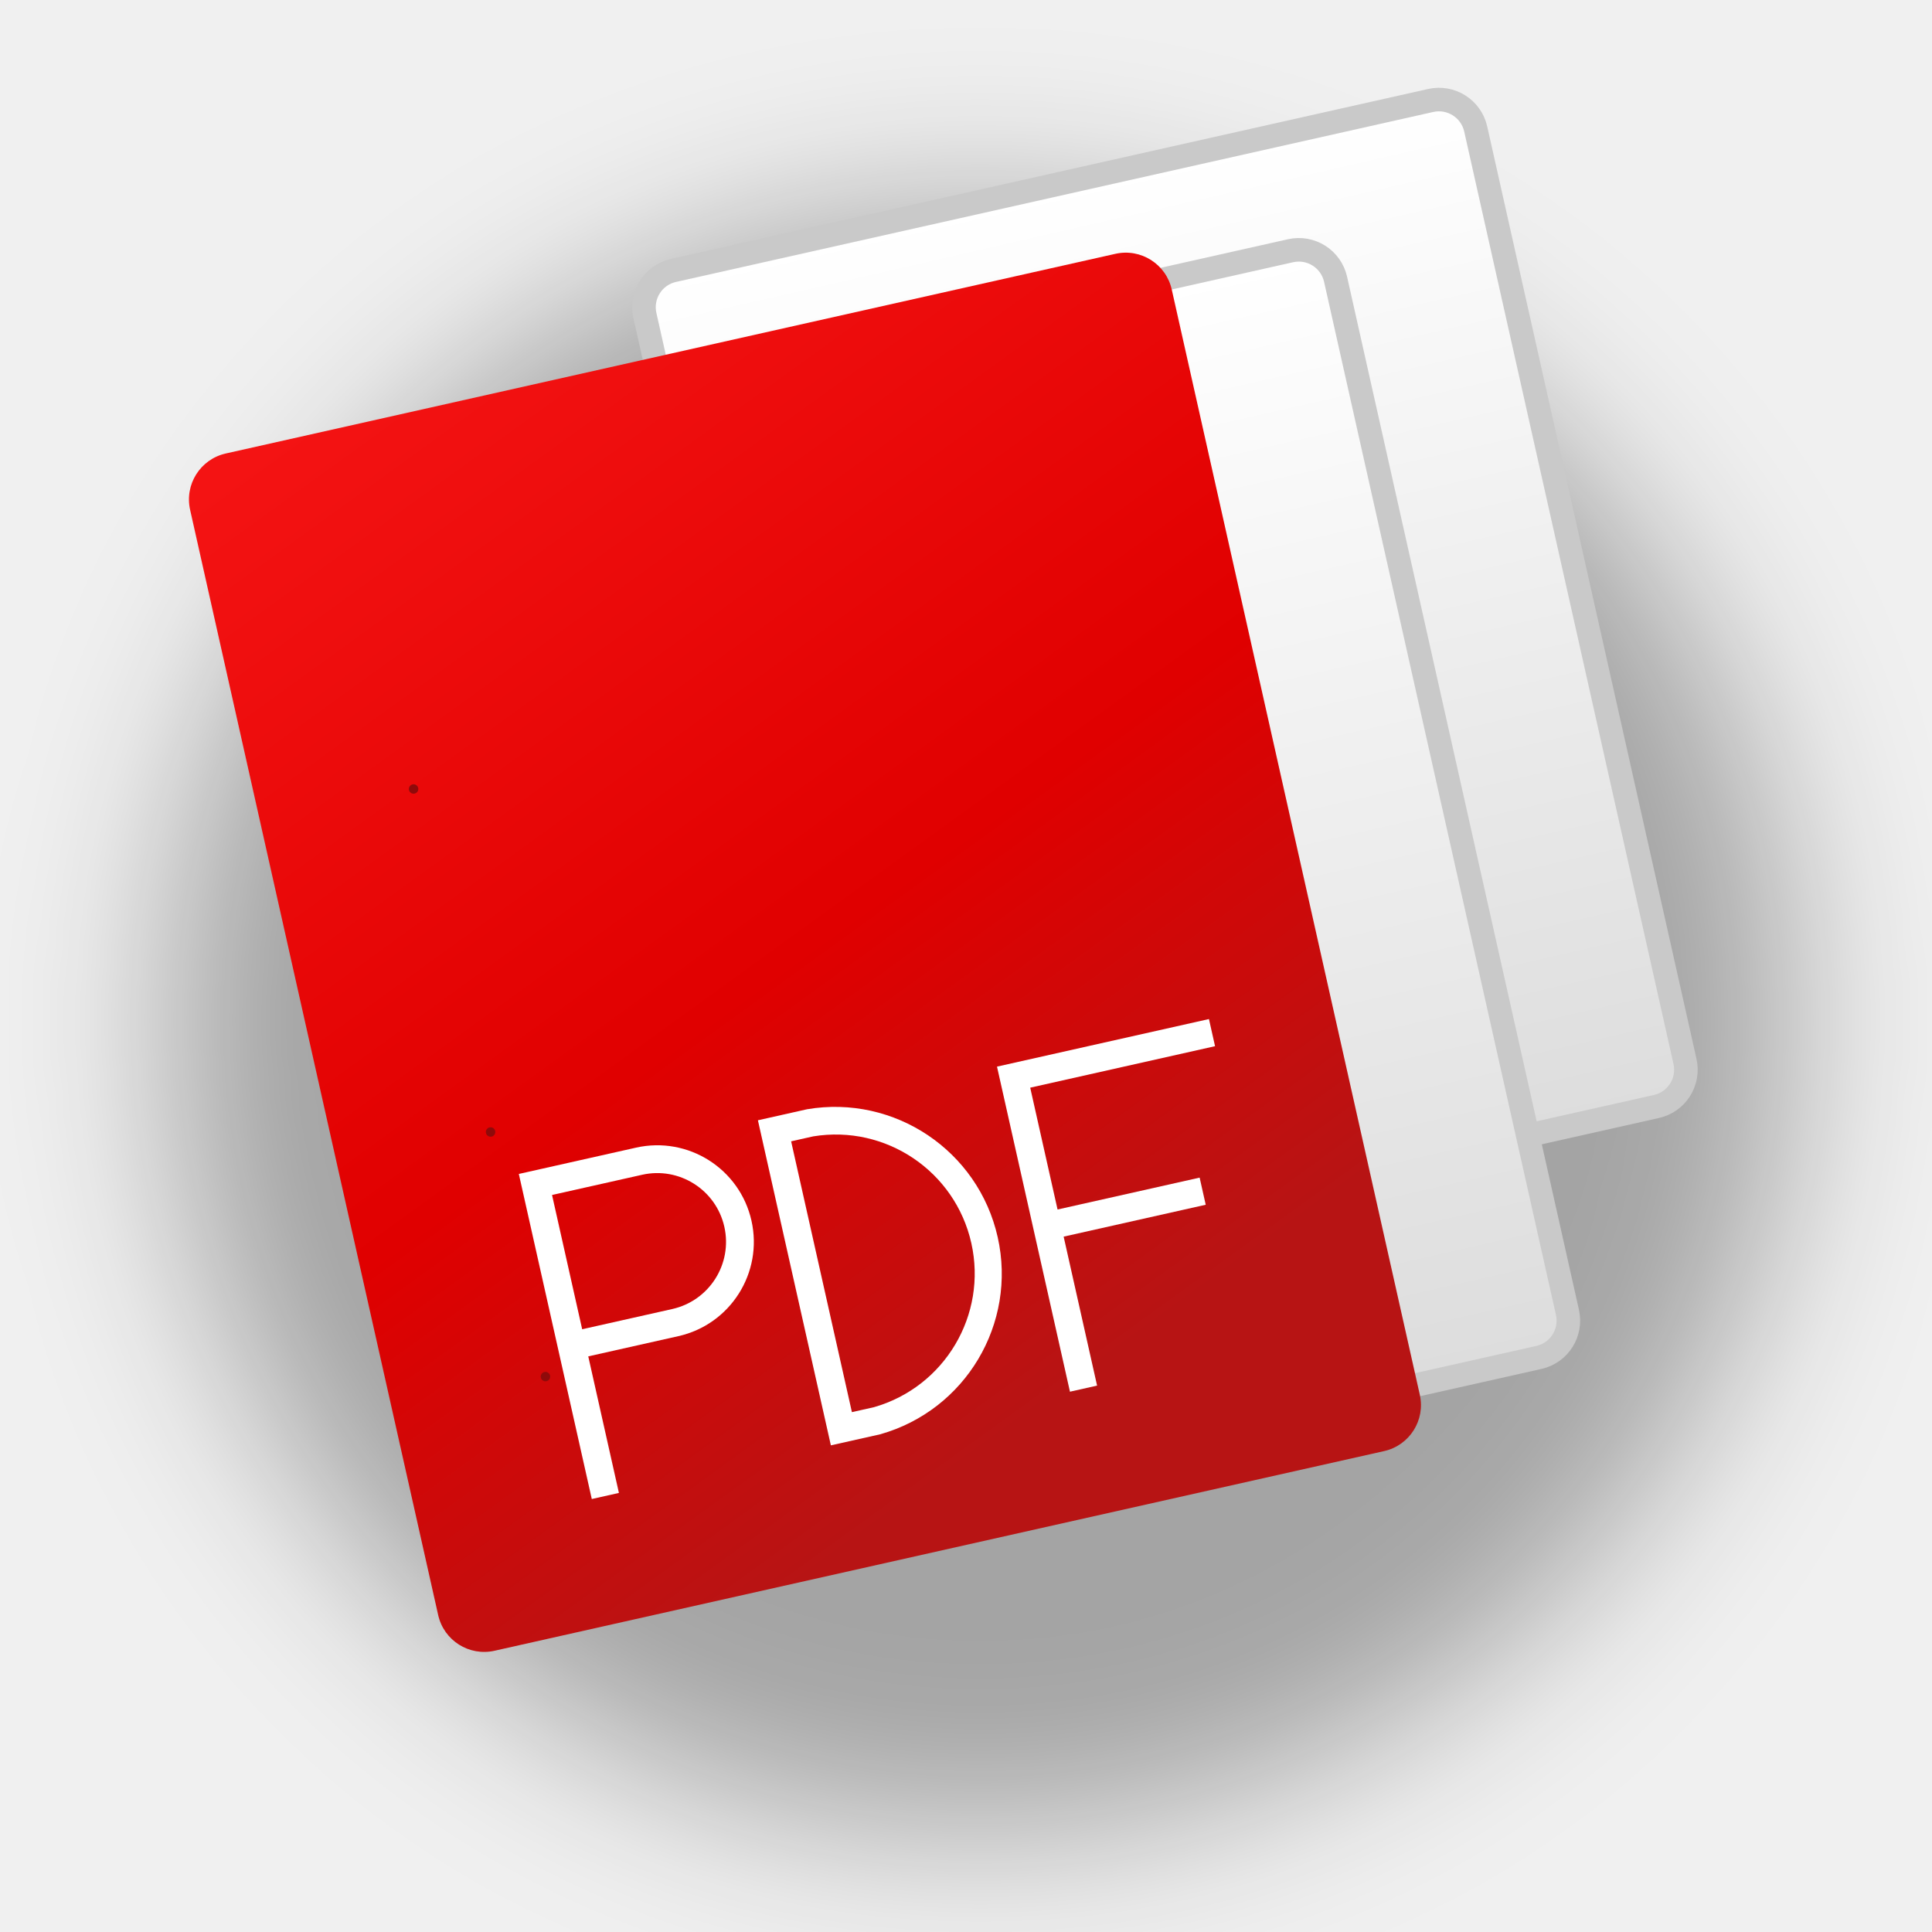
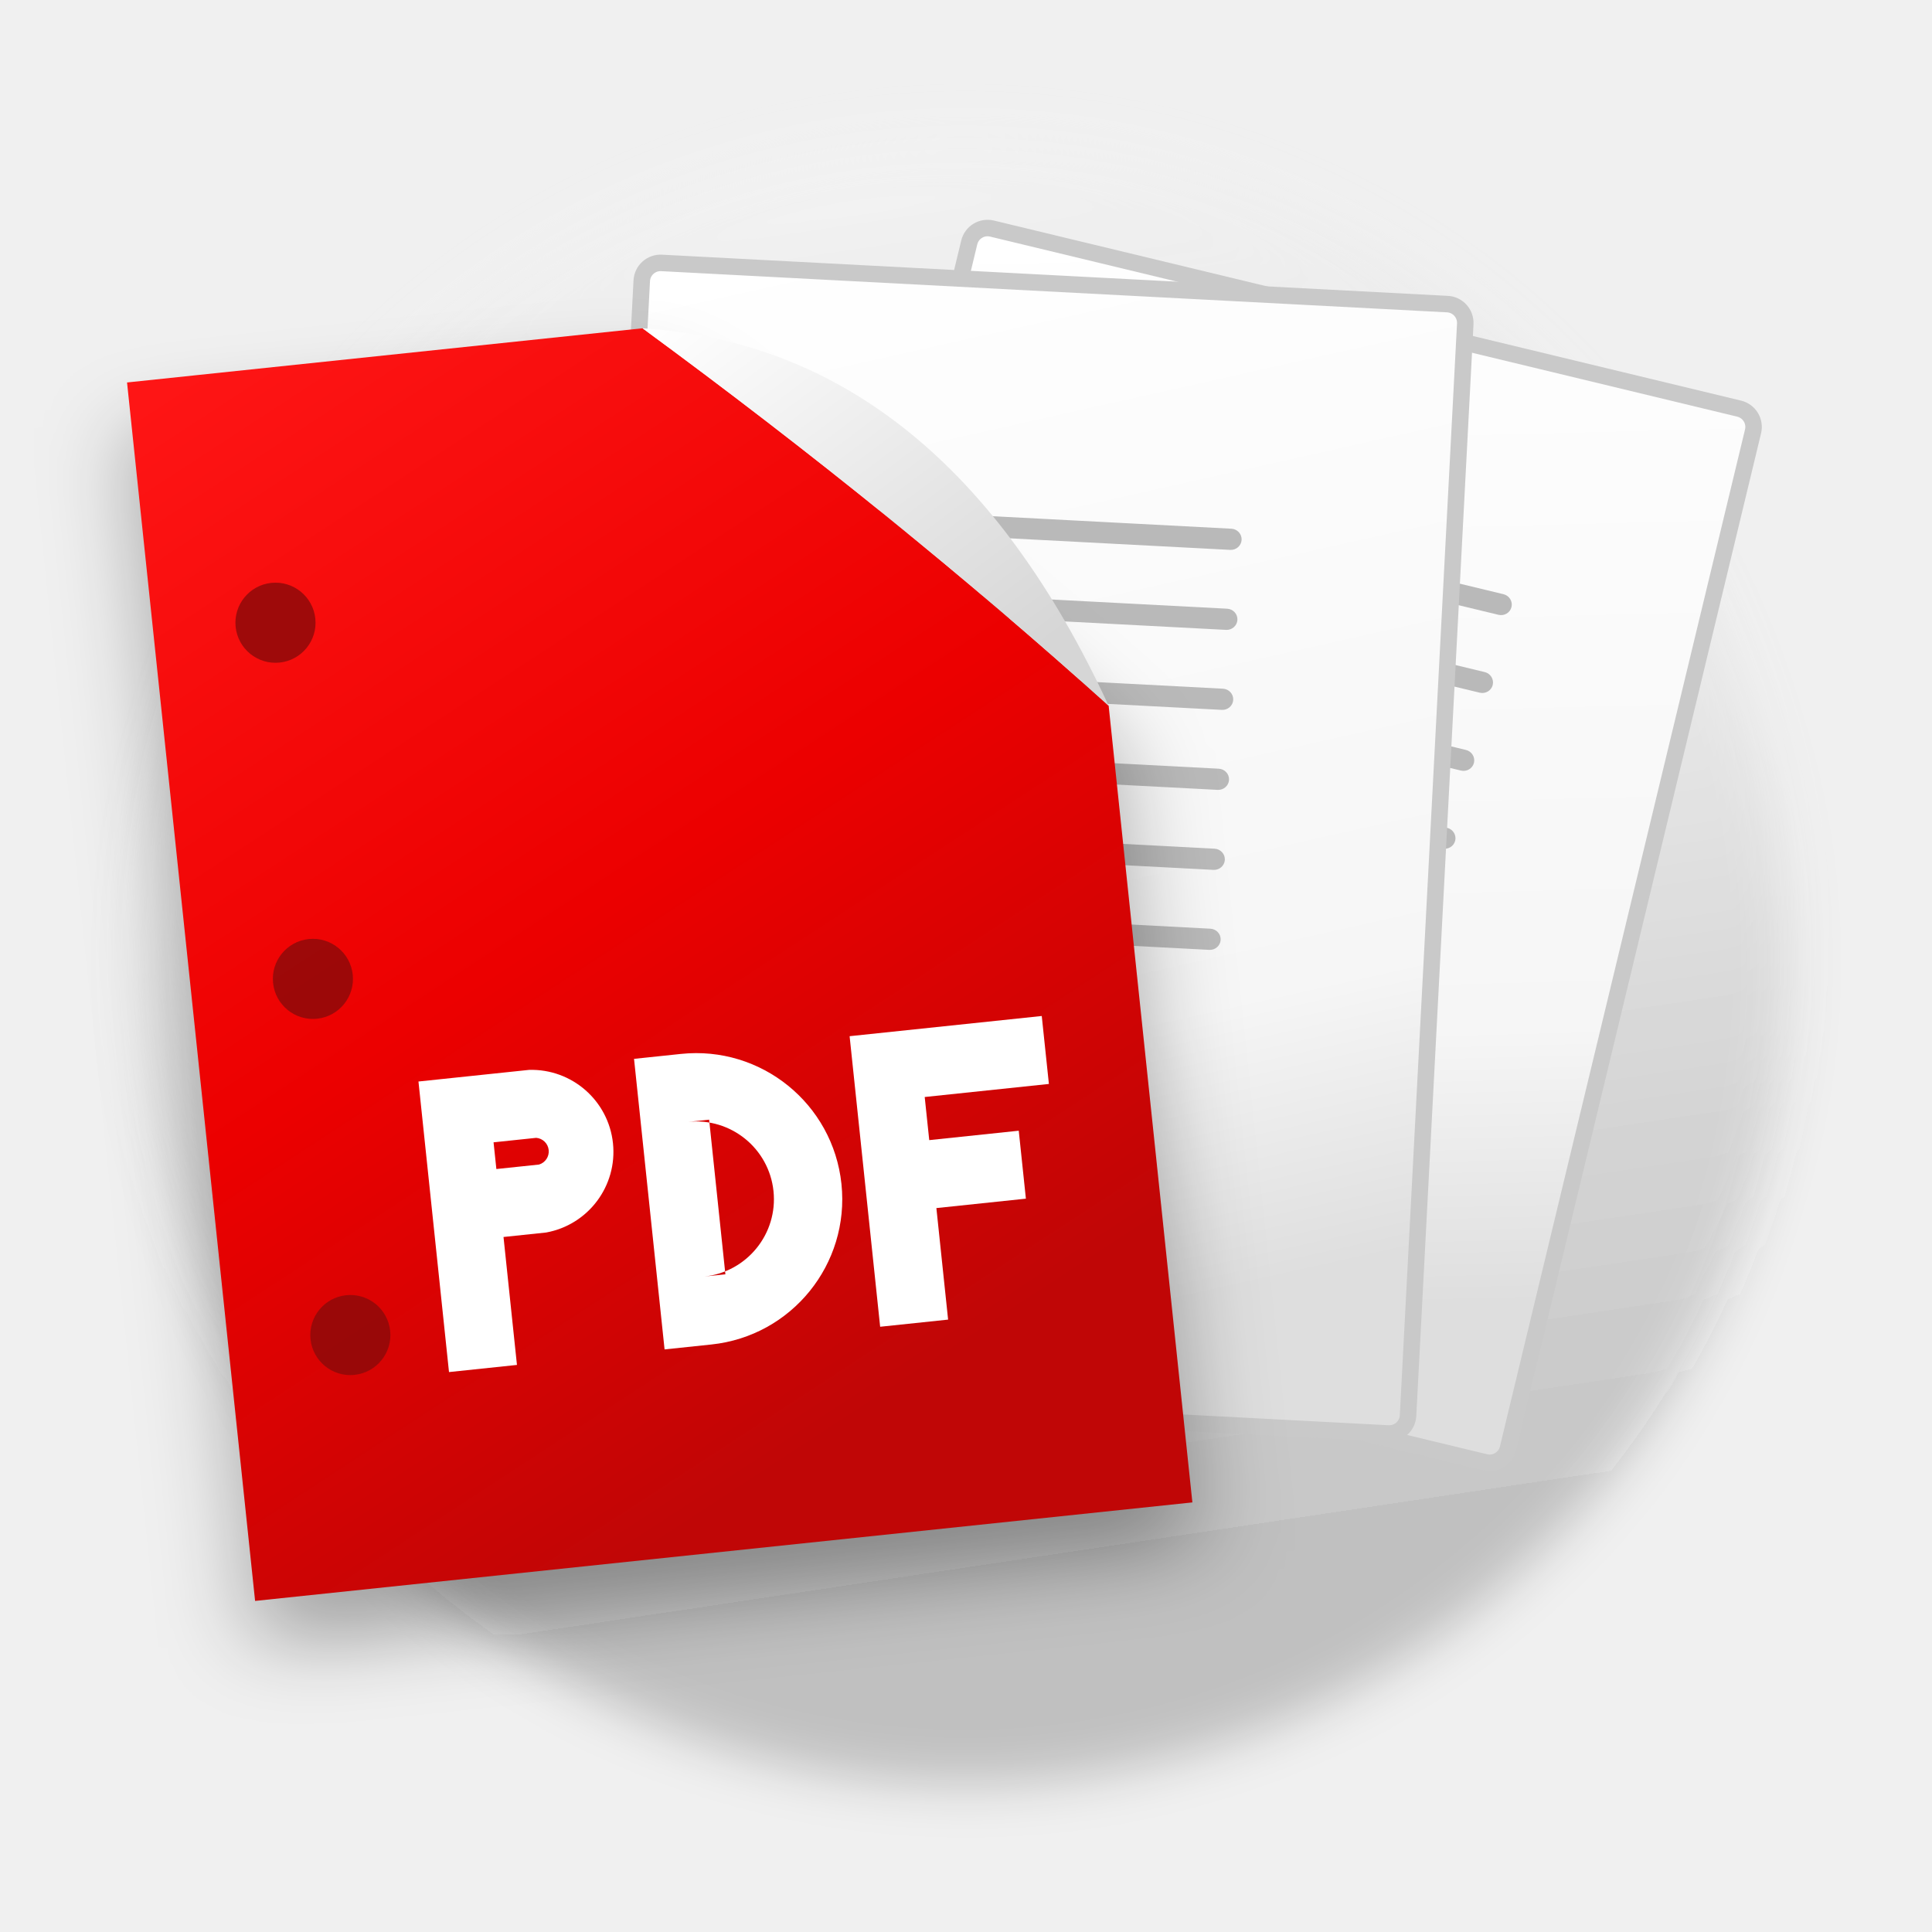
<svg xmlns="http://www.w3.org/2000/svg" width="41" height="41" viewBox="0 0 41 41">
  <defs>
-     <linearGradient id="paper" x1="0" y1="0" x2="0" y2="1">
+     <linearGradient id="disc" x1="0" y1="0" x2="0.15" y2="1">
+       <stop offset="0" stop-color="#ffffff" stop-opacity="0.420" />
+       <stop offset="0.45" stop-color="#c8c8c8" stop-opacity="0.200" />
+       <stop offset="1" stop-color="#000000" stop-opacity="0.200" />
+     </linearGradient>
+     <linearGradient id="paper" x1="0" y1="0" x2="0.2" y2="1">
      <stop offset="0" stop-color="#ffffff" />
-       <stop offset="1" stop-color="#dddddd" />
+       <stop offset="0.75" stop-color="#f6f6f6" />
+       <stop offset="1" stop-color="#dedede" />
    </linearGradient>
-     <linearGradient id="red" x1="0" y1="0" x2="0.35" y2="1">
-       <stop offset="0" stop-color="#f51414" />
-       <stop offset="0.6" stop-color="#e00000" />
-       <stop offset="1" stop-color="#b71414" />
+     <linearGradient id="red" x1="0" y1="0" x2="0.4" y2="1">
+       <stop offset="0" stop-color="#ff1616" />
+       <stop offset="0.55" stop-color="#ec0000" />
+       <stop offset="1" stop-color="#c00606" />
    </linearGradient>
-     <filter id="soft" x="-40%" y="-40%" width="180%" height="180%">
-       <feGaussianBlur stdDeviation="1.80" />
+     <linearGradient id="fold" x1="0" y1="0" x2="0.6" y2="1">
+       <stop offset="0" stop-color="#ffffff" />
+       <stop offset="1" stop-color="#d6d6d6" />
+     </linearGradient>
+     <filter id="soft" x="-30%" y="-30%" width="160%" height="170%">
+       <feGaussianBlur stdDeviation="0.90" />
+     </filter>
+     <filter id="dsoft" x="-20%" y="-20%" width="140%" height="140%">
+       <feGaussianBlur stdDeviation="0.55" />
    </filter>
  </defs>
-   <circle cx="20.80" cy="21.65" r="17.20" fill="#000000" fill-opacity="0.32" filter="url(#soft)" />
-   <g transform="rotate(-12.65 20.50 11.12)">
-     <rect x="14.82" y="4.51" width="18.07" height="21.88" rx="0.8" fill="url(#paper)" stroke="#c9c9c9" stroke-width="0.5" />
-     <rect x="9.95" y="6.97" width="19.34" height="24.07" rx="0.8" fill="url(#paper)" stroke="#c9c9c9" stroke-width="0.5" />
-     <rect x="4.50" y="6.22" width="21.35" height="26.04" rx="1.00" fill="url(#red)" />
-     <g fill="#8e0a0a">
-       <circle cx="7.83" cy="14.04" r="0.10" />
-       <circle cx="7.83" cy="21.50" r="0.10" />
-       <circle cx="7.83" cy="26.82" r="0.10" />
+   <circle cx="20.50" cy="20.43" r="17.43" fill="url(#disc)" filter="url(#dsoft)" />
+   <g transform="rotate(13.55 26.28 17.94)">
+     <rect x="17.73" y="6.44" width="17.11" height="23.00" rx="0.4" fill="url(#paper)" stroke="#c9c9c9" stroke-width="0.35" />
+     <g fill="#b9b9b9">
+       <rect x="19.73" y="11.44" width="11.00" height="0.45" rx="0.23" />
+       <rect x="19.73" y="13.14" width="11.00" height="0.45" rx="0.23" />
+       <rect x="19.73" y="14.84" width="11.00" height="0.45" rx="0.23" />
+       <rect x="19.73" y="16.54" width="11.00" height="0.45" rx="0.23" />
+       <rect x="19.73" y="18.24" width="11.00" height="0.45" rx="0.23" />
+       <rect x="19.73" y="19.94" width="11.00" height="0.45" rx="0.23" />
+     </g>
+   </g>
+   <g transform="rotate(3.00 21.75 18.00)">
+     <rect x="13.00" y="6.00" width="17.50" height="24.00" rx="0.4" fill="url(#paper)" stroke="#c9c9c9" stroke-width="0.35" />
+     <g fill="#b9b9b9">
+       <rect x="15.00" y="11.00" width="11.00" height="0.45" rx="0.23" />
+       <rect x="15.00" y="12.70" width="11.00" height="0.45" rx="0.23" />
+       <rect x="15.00" y="14.40" width="11.00" height="0.45" rx="0.23" />
+       <rect x="15.00" y="16.10" width="11.00" height="0.45" rx="0.23" />
+       <rect x="15.00" y="17.80" width="11.00" height="0.45" rx="0.23" />
+       <rect x="15.00" y="19.50" width="11.00" height="0.45" rx="0.23" />
+     </g>
+   </g>
+   <g transform="rotate(-6.00 14.00 20.00)">
+     <path d="M4.00,7.00 L15.00,7.00 Q19.95,11.50 24.00,16.00 L24.00,33.00 L4.00,33.00 Z" fill="#000000" fill-opacity="0.320" filter="url(#soft)" transform="translate(0,1.00)" />
+     <path d="M4.00,7.00 L15.00,7.00 Q19.95,11.50 24.00,16.00 L24.00,33.00 L4.00,33.00 Z" fill="url(#red)" />
+     <path d="M15.00,7.00 Q19.95,11.50 24.00,16.00 Q21.30,8.08 15.00,7.00 Z" fill="url(#fold)" />
+     <g fill="#8e0a0a" fill-opacity="0.85">
+       <circle cx="6.60" cy="12.40" r="0.85" />
+       <circle cx="6.60" cy="20.00" r="0.85" />
+       <circle cx="6.60" cy="27.60" r="0.85" />
    </g>
    <g fill="#ffffff" fill-rule="evenodd">
-       <path d="M8.22,22.50 L10.77,22.50 A2.05,2.05 0 0 1 10.77,26.60 L8.81,26.60 L8.81,29.57 L8.22,29.57 Z M8.81,23.09 L10.77,23.09 A1.46,1.46 0 0 1 10.77,26.01 L8.81,26.01 Z" />
-       <path d="M13.42,22.50 L14.49,22.50 A3.54,3.54 0 0 1 14.49,29.57 L13.42,29.57 Z M14.01,23.09 L14.49,23.09 A2.95,2.95 0 0 1 14.49,28.98 L14.01,28.98 Z" />
-       <path d="M18.62,22.50 L23.23,22.50 L23.23,23.09 L19.21,23.09 L19.21,25.74 L22.30,25.74 L22.30,26.33 L19.21,26.33 L19.21,29.57 L18.62,29.57 Z" />
+       <path d="M8.60,22.40 L10.96,22.40 A1.74,1.74 0 0 1 10.96,25.87 L10.05,25.87 L10.05,28.60 L8.60,28.60 Z M10.05,23.85 L10.96,23.85 A0.29,0.29 0 0 1 10.96,24.42 L10.05,24.42 Z" />
+       <path d="M13.20,22.40 L14.20,22.40 A3.10,3.10 0 0 1 14.20,28.60 L13.20,28.60 Z M14.65,23.85 L14.20,23.85 A1.65,1.65 0 0 1 14.20,27.15 L14.65,27.15 Z" />
+       <path d="M17.80,22.40 L21.90,22.40 L21.90,23.85 L19.25,23.85 L19.25,24.77 L21.16,24.77 L21.16,26.22 L19.25,26.22 L19.25,28.60 L17.80,28.60 Z" />
    </g>
  </g>
</svg>
